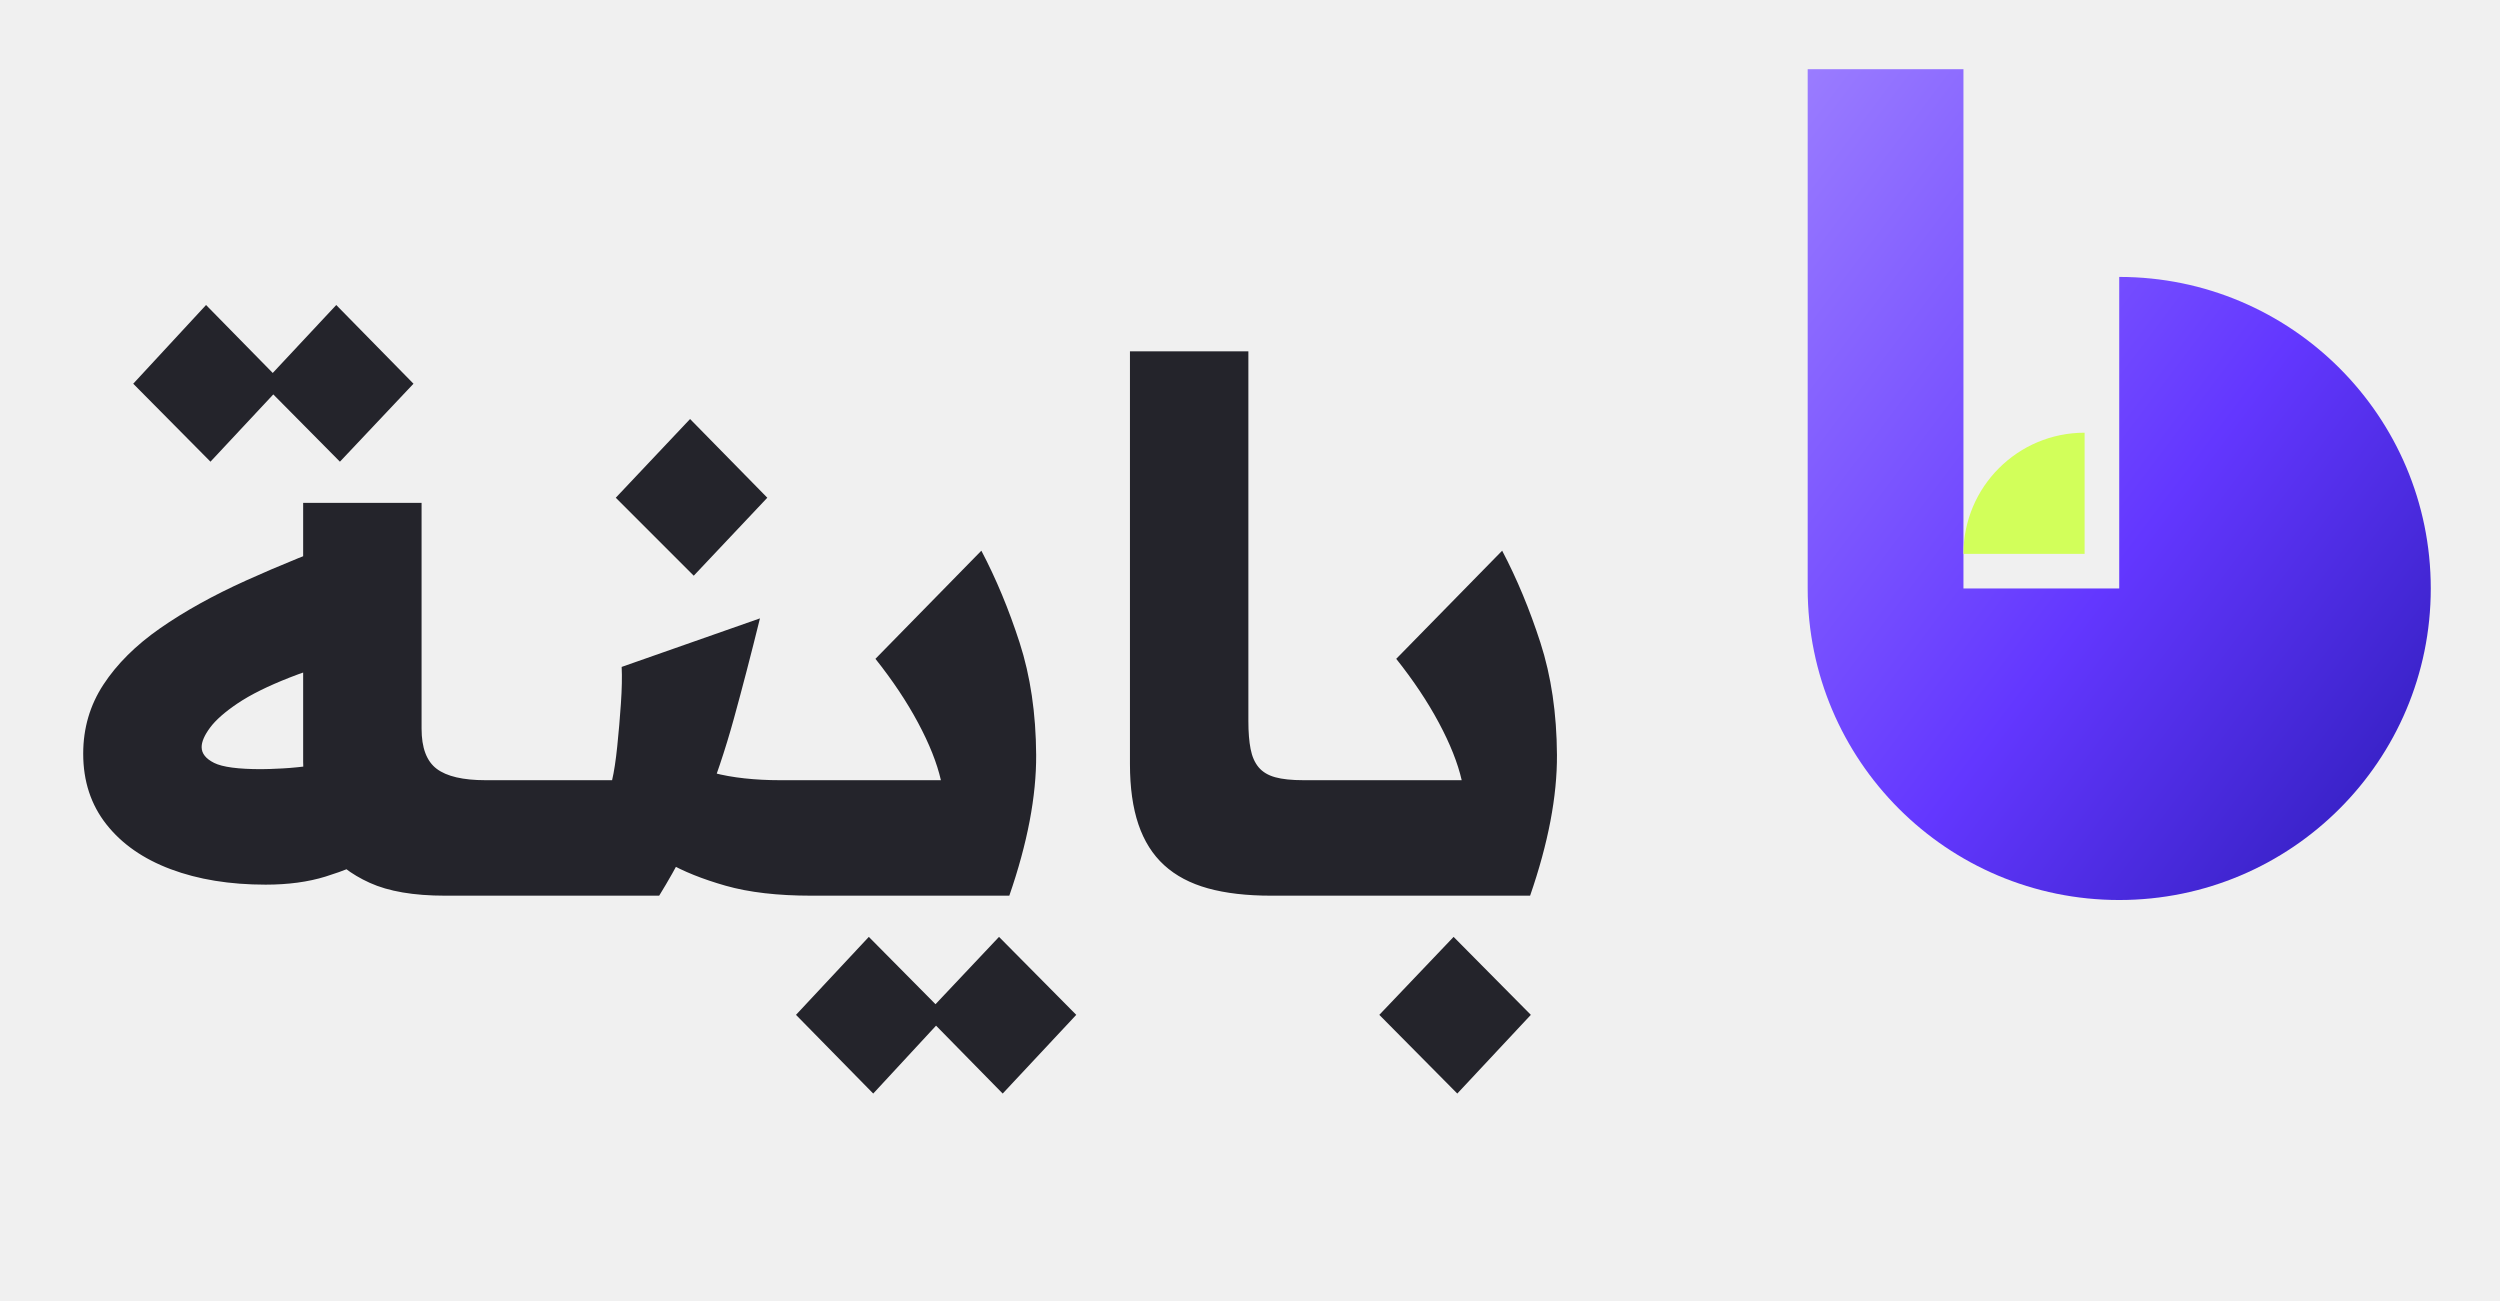
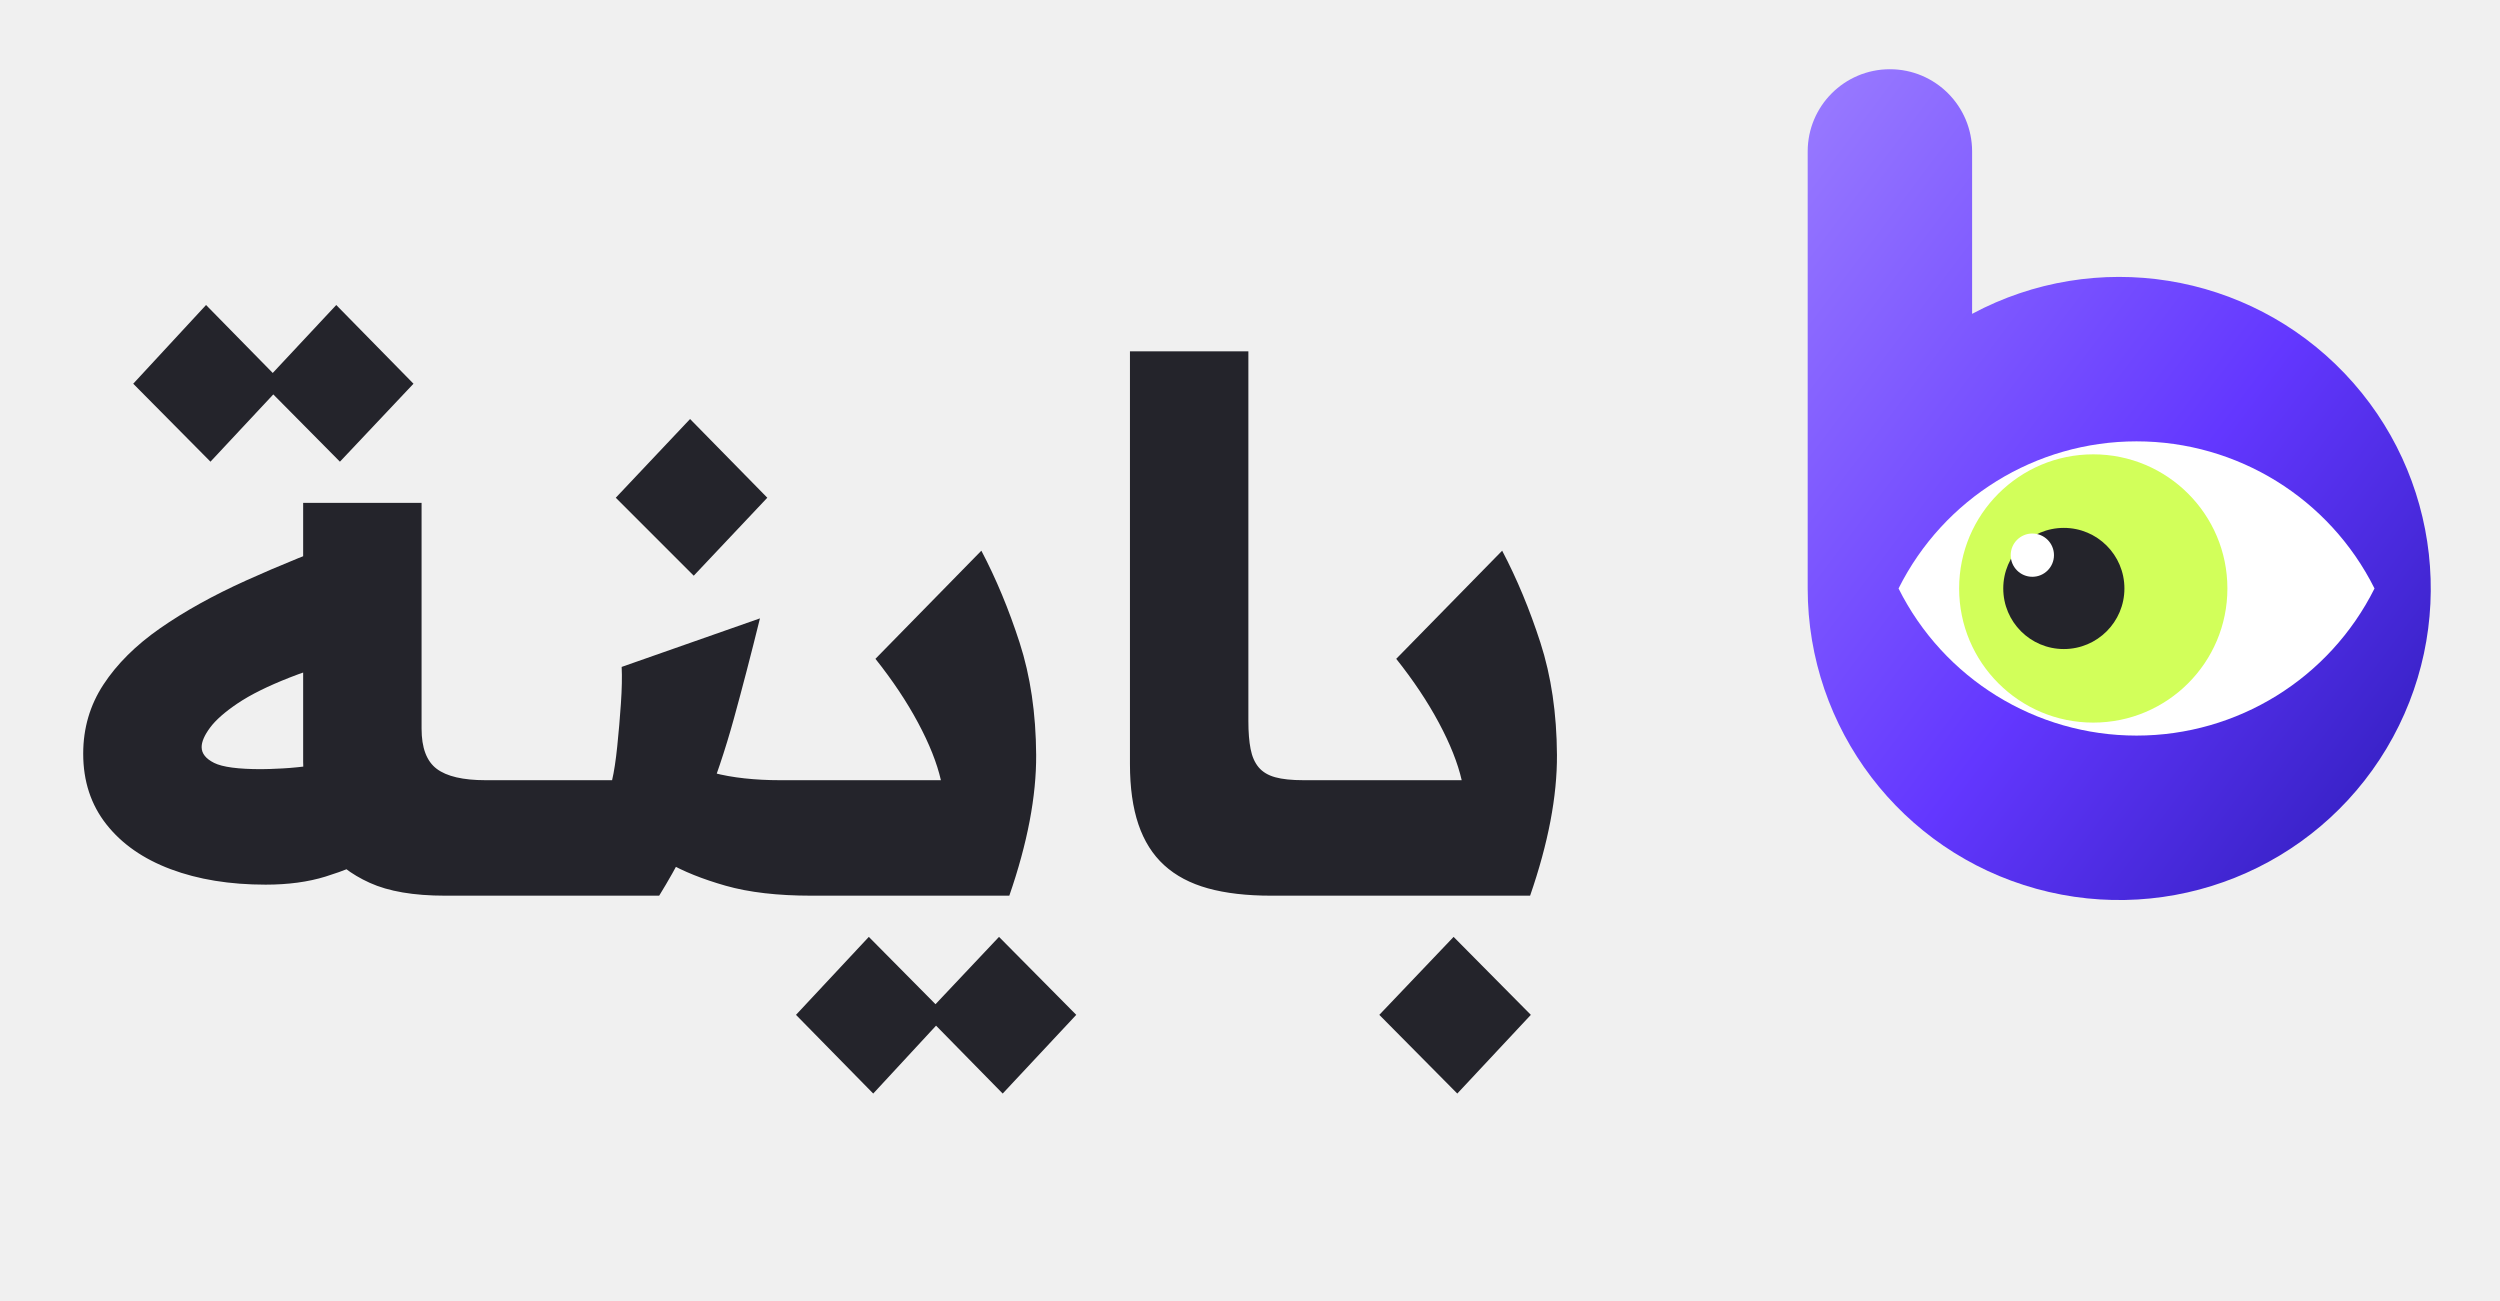
<svg xmlns="http://www.w3.org/2000/svg" viewBox="0 0 577.77 300.50" width="577.77" height="300.50">
  <defs>
    <linearGradient id="bg" x1="0" y1="0" x2="1" y2="1">
      <stop offset="0" stop-color="#9A7CFF" />
      <stop offset="0.55" stop-color="#6337FF" />
      <stop offset="1" stop-color="#2B1BB5" />
    </linearGradient>
  </defs>
  <g transform="translate(16,16)">
    <path d="M45.39 188.45Q32.98 188.45 23.46 184.88Q13.94 181.31 8.585 174.51Q3.23 167.71 3.23 158.19Q3.23 149.35 7.905 142.21Q12.58 135.07 20.995 129.205Q29.41 123.34 40.885 118.155Q52.36 112.97 65.79 108.04L69.87 134.9Q58.48 137.62 50.915 140.595Q43.35 143.57 38.93 146.545Q34.51 149.52 32.555 152.155Q30.6 154.79 30.6 156.66Q30.6 158.87 33.49 160.315Q36.38 161.76 44.37 161.76Q46.07 161.76 49.3 161.59Q52.53 161.42 56.78 160.825Q61.03 160.23 65.79 159.04L72.08 181.48Q65.28 184.71 59.245 186.58Q53.21 188.45 45.39 188.45ZM86.87 191.0Q75.99 191.0 69.445 188.025Q62.9 185.05 59.585 180.375Q56.27 175.7 55.165 170.26Q54.06 164.82 54.06 160.06V100.22H81.43V152.41Q81.43 159.04 84.915 161.675Q88.4 164.31 96.22 164.31H101.83V191.0ZM32.64 90.7 14.79 72.68 31.62 54.49 49.47 72.68ZM62.56 90.7 44.71 72.68 61.71 54.49 79.56 72.68Z M101.83 191.0V164.31H125.46Q126.14 161.42 126.65 156.49Q127.16 151.56 127.5 146.545Q127.84 141.53 127.67 138.13L159.63 126.91Q156.57 139.32 153.595 150.115Q150.62 160.91 146.625 170.855Q142.63 180.8 136.34 191.0ZM171.53 191.0Q159.8 191.0 151.725 188.705Q143.65 186.41 138.21 183.265Q132.77 180.12 128.86 177.4L143.31 160.57Q145.69 161.76 148.92 162.61Q152.15 163.46 156.06 163.885Q159.97 164.31 164.22 164.31H171.53V191.0ZM101.83 164.31H103.53V191.0H101.83Q96.73 191.0 96.73 177.74Q96.73 164.31 101.83 164.31ZM144.33 117.05 126.31 99.03 143.48 80.84 161.33 99.03Z M171.53 191.0V164.31H201.45Q200.09 158.36 196.18 151.05Q192.27 143.74 186.32 136.26L210.8 111.27Q215.9 120.96 219.64 132.52Q223.38 144.08 223.465 158.445Q223.55 172.81 217.26 191.0ZM171.53 164.31H173.23V191.0H171.53Q166.43 191.0 166.43 177.74Q166.43 164.31 171.53 164.31ZM185.81 236.73 167.96 218.54 184.79 200.52 202.64 218.54ZM215.73 236.73 197.88 218.54 214.88 200.52 232.73 218.54Z M277.78 191.0Q269.28 191.0 263.16 189.3Q257.04 187.6 253.045 183.945Q249.05 180.29 247.095 174.51Q245.14 168.73 245.14 160.57V65.2H272.51V150.71Q272.51 154.45 273.02 157.085Q273.53 159.72 274.89 161.335Q276.25 162.95 278.715 163.63Q281.18 164.31 285.26 164.31H291.89V191.0Z M291.89 191.0V164.31H321.81Q320.45 158.36 316.54 151.05Q312.63 143.74 306.68 136.26L331.16 111.27Q336.26 120.96 340 132.52Q343.74 144.08 343.825 158.445Q343.91 172.81 337.62 191.0ZM291.89 164.31H293.59V191.0H291.89Q286.79 191.0 286.79 177.74Q286.79 164.31 291.89 164.31ZM320.79 236.73 302.77 218.54 319.94 200.52 337.79 218.54Z" fill="#24242B" />
-     <path d="M401.770,0.000 L437.770,0.000 L437.770,120.000 L473.770,120.000 L473.770,48.000 A72.000,72.000 0 1,1 401.770,120.000 Z" fill="url(#bg)" />
-     <path d="M465.770,112.000 L437.770,112.000 A28.000,28.000 0 0,1 465.770,84.000 Z" fill="#D2FF5A" />
+     <path fill="url(#bg)" d="M401.770,19.000 A19.000,19.000 0 0,1 439.770,19.000 L439.770,56.533 A72.000,72.000 0 1,1 401.770,120.000 Z" />
+     <path fill="#FFFFFF" d="M422.770,120.000 A61.485,61.485 0 0,1 532.770,120.000 A61.485,61.485 0 0,1 422.770,120.000 Z" />
+     <circle cx="467.770" cy="120.000" r="31.000" fill="#D2FF5A" />
+     <circle cx="460.970" cy="120.000" r="14.000" fill="#24242B" />
+     <circle cx="453.690" cy="112.300" r="5.000" fill="#FFFFFF" />
  </g>
</svg>
